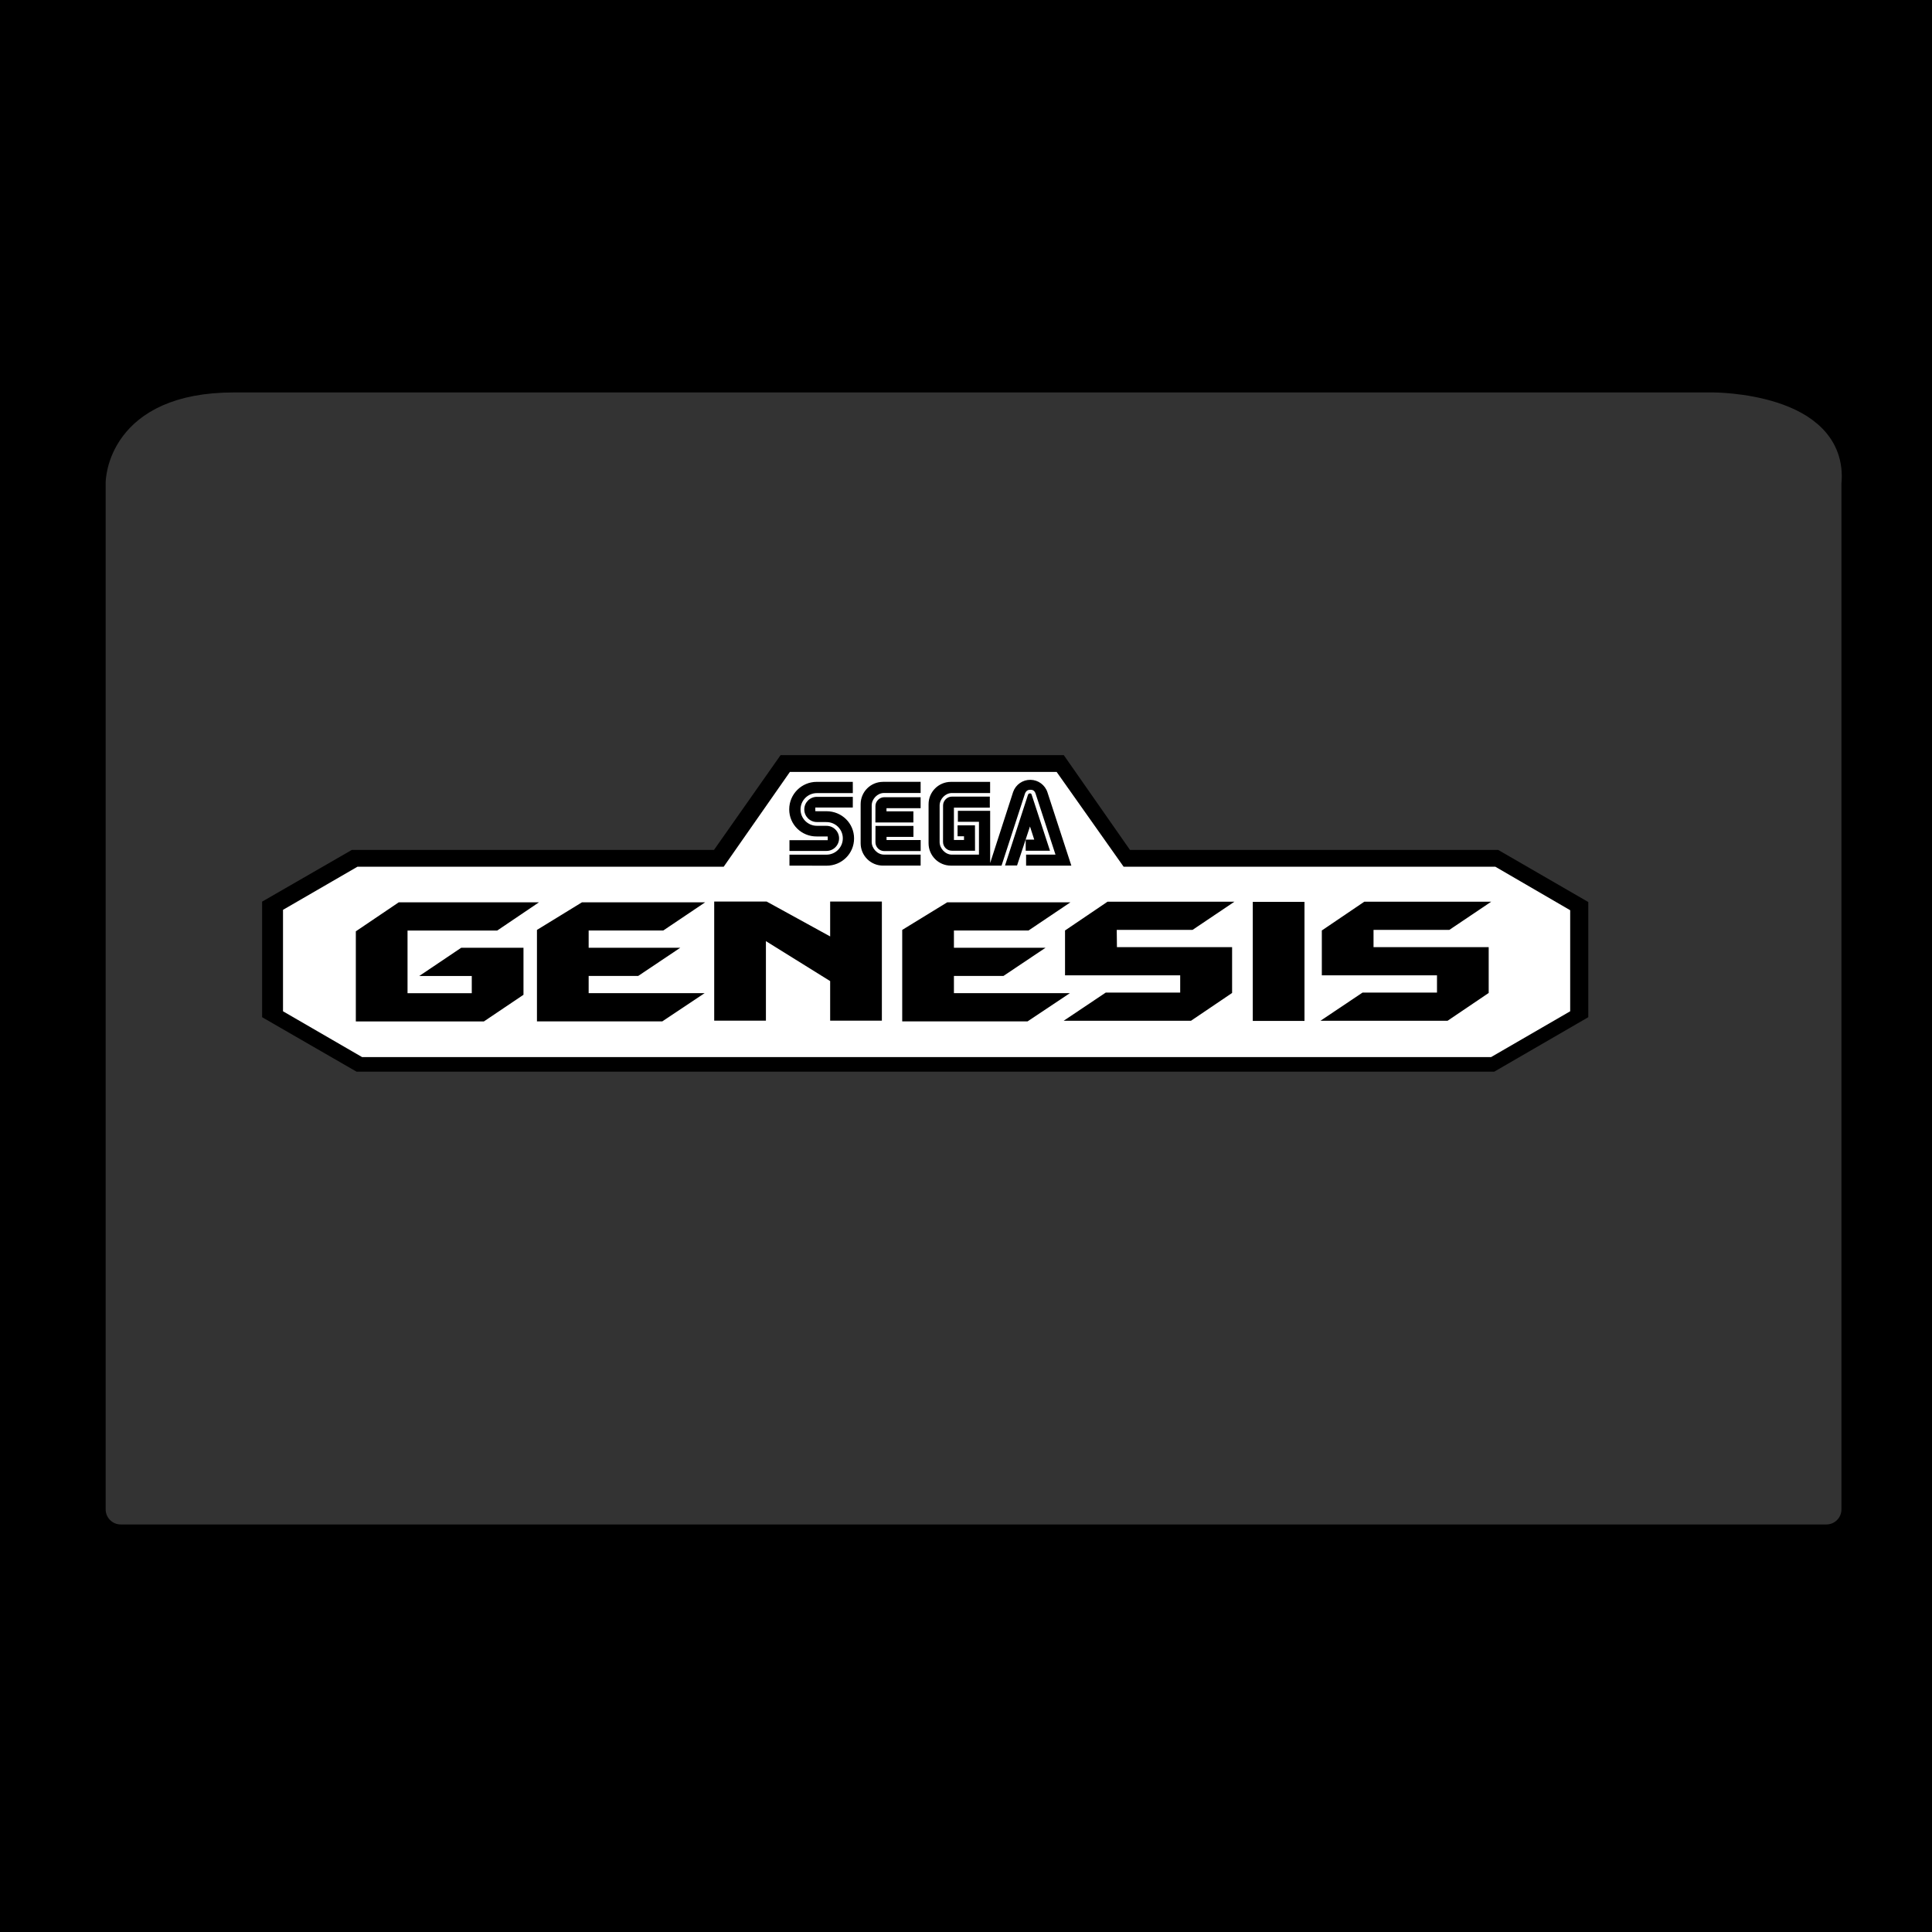
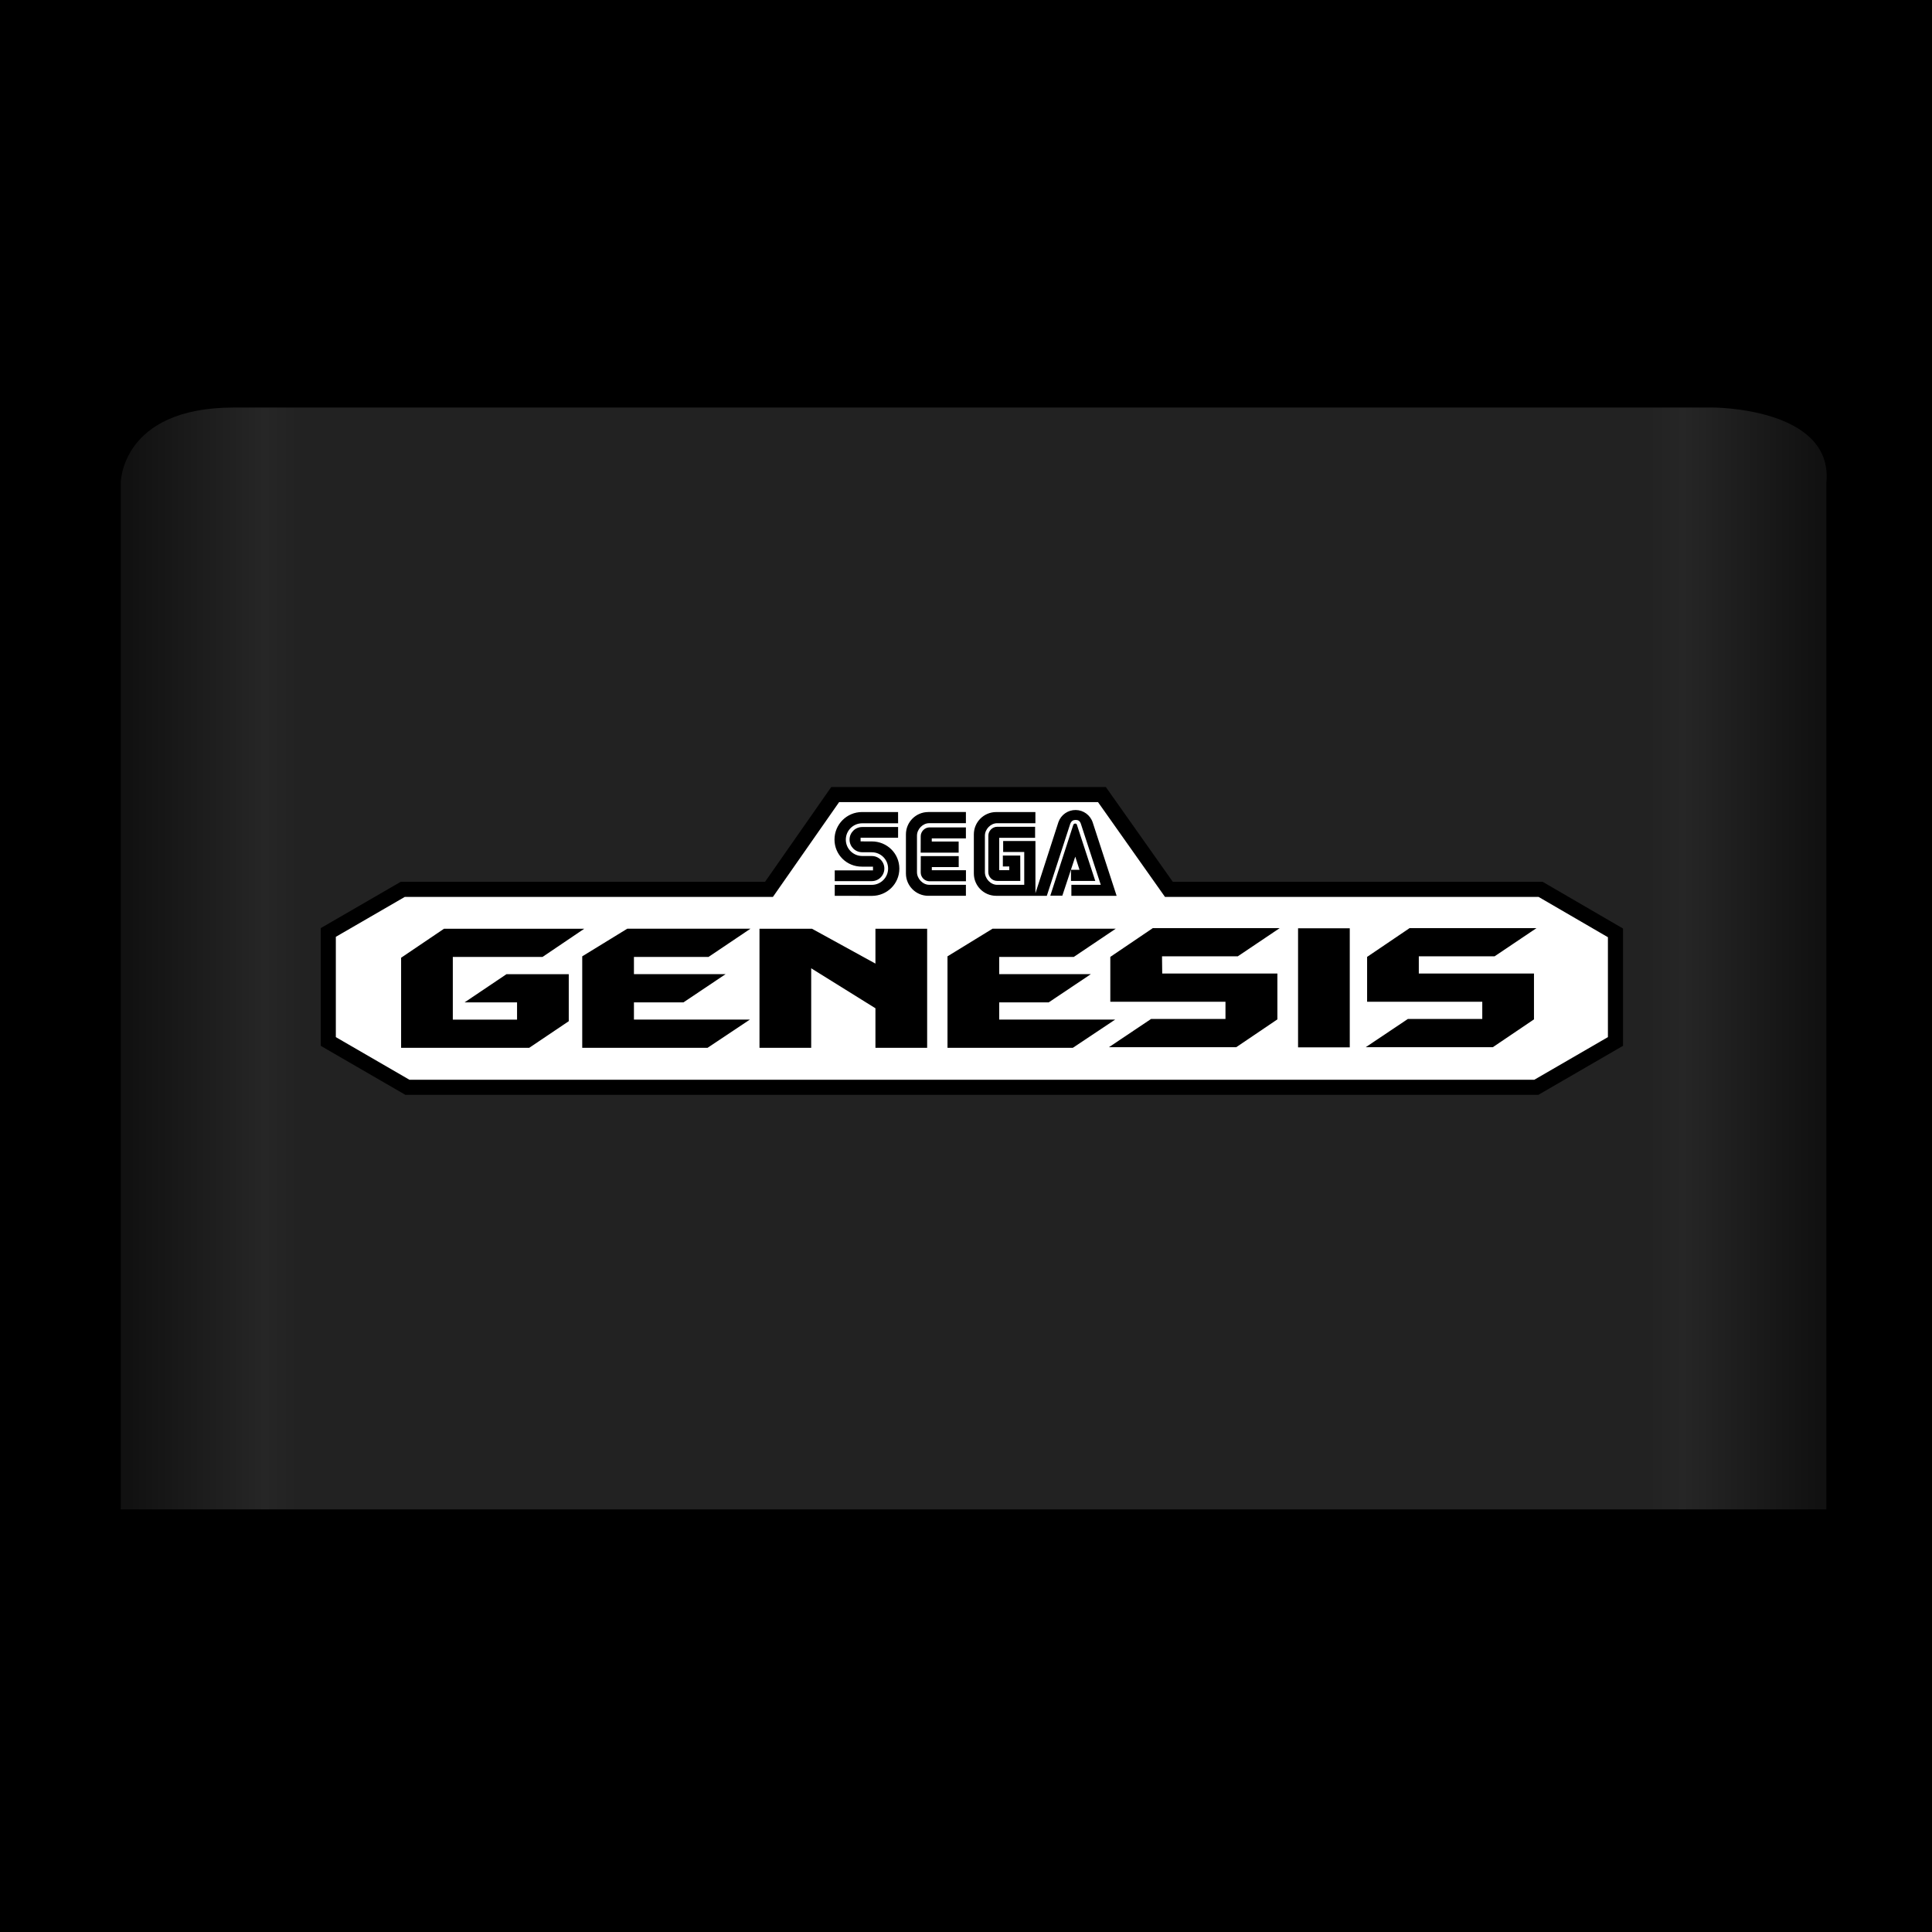
<svg xmlns="http://www.w3.org/2000/svg" viewBox="0 0 256 256">
  <rect x="0" y="0" width="100%" height="100%" />
-   <path fill="#333" stroke="#333" stroke-width="4" stroke-linejoin="round" d="   M16 200 v-136   s0-10 15-10   h196   s16 0 15 10   v136z   " />
-   <path fill="#000" d="M198 142 l12.457-7.215v-15.261l-11.937-6.903h-48.791l-8.772-12.561h-37.526l-8.824 12.561h-47.99l-11.886 6.851v15.313l12.509 7.215z" />
-   <path d="M37.5 134 l10.484 6.073h149.588l10.485-6.073v-13.39l-9.912-5.762h-49.258l-8.875-12.561h-35.348l-8.772 12.561h-48.53l-9.862 5.71z" fill="#fff" />
-   <path d="   M113 103.6h-4.779a3.646 3.646 0 0 0-3.646 3.645c0 2.014 1.633 3.607 3.646 3.59h1.456v.492h-5.07v1.427h4.905a1.67 1.67 0 0 0 1.67-1.669 1.66 1.66 0 0 0-1.67-1.657l-1.271-.005a2.166 2.166 0 0 1 0-4.332h4.762l-.003-1.491z   M113 107h-4.967v.489l1.49.003c2.014 0 3.646 1.593 3.646 3.606 0 2.014-1.632 3.611-3.646 3.611l-4.916-.01v-1.451h4.905a2.165 2.165 0 0 0 2.166-2.165c0-1.196-.97-2.153-2.166-2.153l-1.271-.005a1.67 1.67 0 0 1 0-3.34h4.762l-.003 1.415z    M116 111.6a1.17 1.17 0 0 0 1.179 1.172h4.815v-1.466h-4.522v-.411h3.563v-1.459h-5.028l-.007 2.164z   M116 106.8c0-.606.522-1.169 1.172-1.166h4.815v1.459h-4.522v.411h3.563v1.479h-5.035l.007-2.183z   M117 103.6a2.96 2.96 0 0 0-2.96 2.959v5.18a2.96 2.96 0 0 0 2.96 2.959h4.988v-1.459h-4.864c-.858 0-1.619-.813-1.619-1.671v-4.84c0-.858.761-1.651 1.619-1.651h4.864v-1.479h-4.988v.002z    M126 114.7a2.96 2.96 0 0 1-2.96-2.959v-5.18a2.96 2.96 0 0 1 2.96-2.959h5.195v1.479h-5.07c-.859 0-1.62.793-1.62 1.651v4.84c0 .858.76 1.671 1.62 1.671h3.592v-4.351h-2.793v-1.453h4.277v6.92l3.047-9.428a2.4 2.4 0 0 1 4.547.062l3.164 9.708h-5.996v-1.459h3.895l-2.641-8.097c-.154-.445-.43-.498-.705-.498-.287 0-.553.118-.703.525l-3.1 9.529h-6.709v-.001z   M126.4 111.3v-4.287h4.756v-1.459h-5.023c-.65-.003-1.172.56-1.172 1.166l-.006 4.834c0 .658.535 1.179 1.178 1.172h3.064l-.008-3.362h-2.305v1.446h.852v.489h-1.336v.001z   M136.7 105.3c-.059-.139-.08-.172-.24-.172-.16 0-.199.083-.26.222l-3.029 9.331 1.594.002 1.713-5.173.564 1.747h-1.131v1.472h3.219l-2.43-7.429z    M54 123.3v8.305h8.512v-2.283h-6.955l5.554-3.737h8.253v6.229l-5.243 3.529h-16.972v-11.937l5.683-3.842h18.582l-5.528 3.736z   M78 131.6v-2.283h6.566l5.579-3.737h-12.145v-2.285h9.887l5.554-3.736h-16.324l-5.968 3.66v12.119h16.609l5.606-3.738z   M110 130l-8.512-5.295v10.537h-6.852v-15.779h6.955l8.409 4.619v-4.619h6.852v15.779h-6.852z   M126.4 131.6v-2.283h6.564l5.58-3.737h-12.144v-2.285h9.886l5.555-3.736h-16.324l-5.969 3.66v12.119h16.61l5.605-3.738z   M148 125.5h15.26v6.073l-5.449 3.685h-16.87l5.58-3.738h9.861v-2.283h-15.26v-5.944l5.633-3.814h16.817l-5.555 3.736h-10.043z   M166 119.5h6.851v15.779h-6.851z   M182 125.5h15.26v6.073l-5.451 3.685h-16.842l5.58-3.738h9.862v-2.283h-15.26v-5.944l5.631-3.814h16.818l-5.555 3.736h-10.043z   " />
+   <linearGradient id="gradient">
+     <stop offset="0%" stop-color="#111" />
+     <stop offset="8%" stop-color="#262626" />
+     <stop offset="10%" stop-color="#222" />
+     <stop offset="90%" stop-color="#222" />
+     <stop offset="92%" stop-color="#262626" />
+     <stop offset="100%" stop-color="#111" />
+   </linearGradient>
+   <path id="cart" fill="url('#gradient')" stroke-linejoin="round" d="   M16 200 v-136   s0-10 15-10   h196   s16 0 15 10   v136z   " />
+   <path d="M43.5 138 l10.484 6.073h149.588l10.485-6.073v-14.39l-9.912-5.762h-49.258l-8.875-12.561h-35.348l-8.772 12.561h-48.53l-9.862 5.71z" stroke-width="2" stroke="#000" fill="#fff" />
+   <path d="   M119 107.6h-4.779a3.646 3.646 0 0 0-3.646 3.645c0 2.014 1.633 3.607 3.646 3.59h1.456v.492h-5.07v1.427h4.905a1.67 1.67 0 0 0 1.67-1.669 1.66 1.66 0 0 0-1.67-1.657l-1.271-.005a2.166 2.166 0 0 1 0-4.332h4.762l-.003-1.491z   M119 111h-4.967v.489l1.49.003c2.014 0 3.646 1.593 3.646 3.606 0 2.014-1.632 3.611-3.646 3.611l-4.916-.01v-1.451h4.905a2.165 2.165 0 0 0 2.166-2.165c0-1.196-.97-2.153-2.166-2.153l-1.271-.005a1.67 1.67 0 0 1 0-3.34h4.762l-.003 1.415z    M122 115.6a1.17 1.17 0 0 0 1.179 1.172h4.815v-1.466h-4.522v-.411h3.563v-1.459h-5.028l-.007 2.164z   M122 110.8c0-.606.522-1.169 1.172-1.166h4.815v1.459h-4.522v.411h3.563v1.479h-5.035l.007-2.183z   M123 107.6a2.96 2.96 0 0 0-2.96 2.959v5.18a2.96 2.96 0 0 0 2.96 2.959h4.988v-1.459h-4.864c-.858 0-1.619-.813-1.619-1.671v-4.84c0-.858.761-1.651 1.619-1.651h4.864v-1.479h-4.988v.002z    M132 118.7a2.96 2.96 0 0 1-2.96-2.959v-5.18a2.96 2.96 0 0 1 2.96-2.959h5.195v1.479h-5.07c-.859 0-1.62.793-1.62 1.651v4.84c0 .858.76 1.671 1.62 1.671h3.592v-4.351h-2.793v-1.453h4.277v6.92l3.047-9.428a2.4 2.4 0 0 1 4.547.062l3.164 9.708h-5.996v-1.459h3.895l-2.641-8.097c-.154-.445-.43-.498-.705-.498-.287 0-.553.118-.703.525l-3.1 9.529h-6.709v-.001z   M132.4 115.3v-4.287h4.756v-1.459h-5.023c-.65-.003-1.172.56-1.172 1.166l-.006 4.834c0 .658.535 1.179 1.178 1.172h3.064l-.008-3.362h-2.305v1.446h.852v.489h-1.336v.001z   M142.7 109.3c-.059-.139-.08-.172-.24-.172-.16 0-.199.083-.26.222l-3.029 9.331 1.594.002 1.713-5.173.564 1.747h-1.131v1.472h3.219l-2.43-7.429z    M60 126.8v8.305h8.512v-2.283h-6.955l5.554-3.737h8.253v6.229l-5.243 3.529h-16.972v-11.937l5.683-3.842h18.582l-5.528 3.736z   M84 135.1v-2.283h6.566l5.579-3.737h-12.145v-2.285h9.887l5.554-3.736h-16.324l-5.968 3.66v12.119h16.609l5.606-3.738z   M116 133.6l-8.512-5.295v10.537h-6.852v-15.779h6.955l8.409 4.619v-4.619h6.852v15.779h-6.852z   M132.4 135.1v-2.283h6.564l5.58-3.737h-12.144v-2.285h9.886l5.555-3.736h-16.324l-5.969 3.66v12.119h16.61l5.605-3.738z   M154 129h15.26v6.073l-5.449 3.685h-16.87l5.58-3.738h9.861v-2.283h-15.26v-5.944l5.633-3.814h16.817l-5.555 3.736h-10.043z   M172 123h6.851v15.779h-6.851z   M188 129h15.26v6.073l-5.451 3.685h-16.842l5.58-3.738h9.862v-2.283h-15.26v-5.944l5.631-3.814h16.818l-5.555 3.736h-10.043z   " />
</svg>
